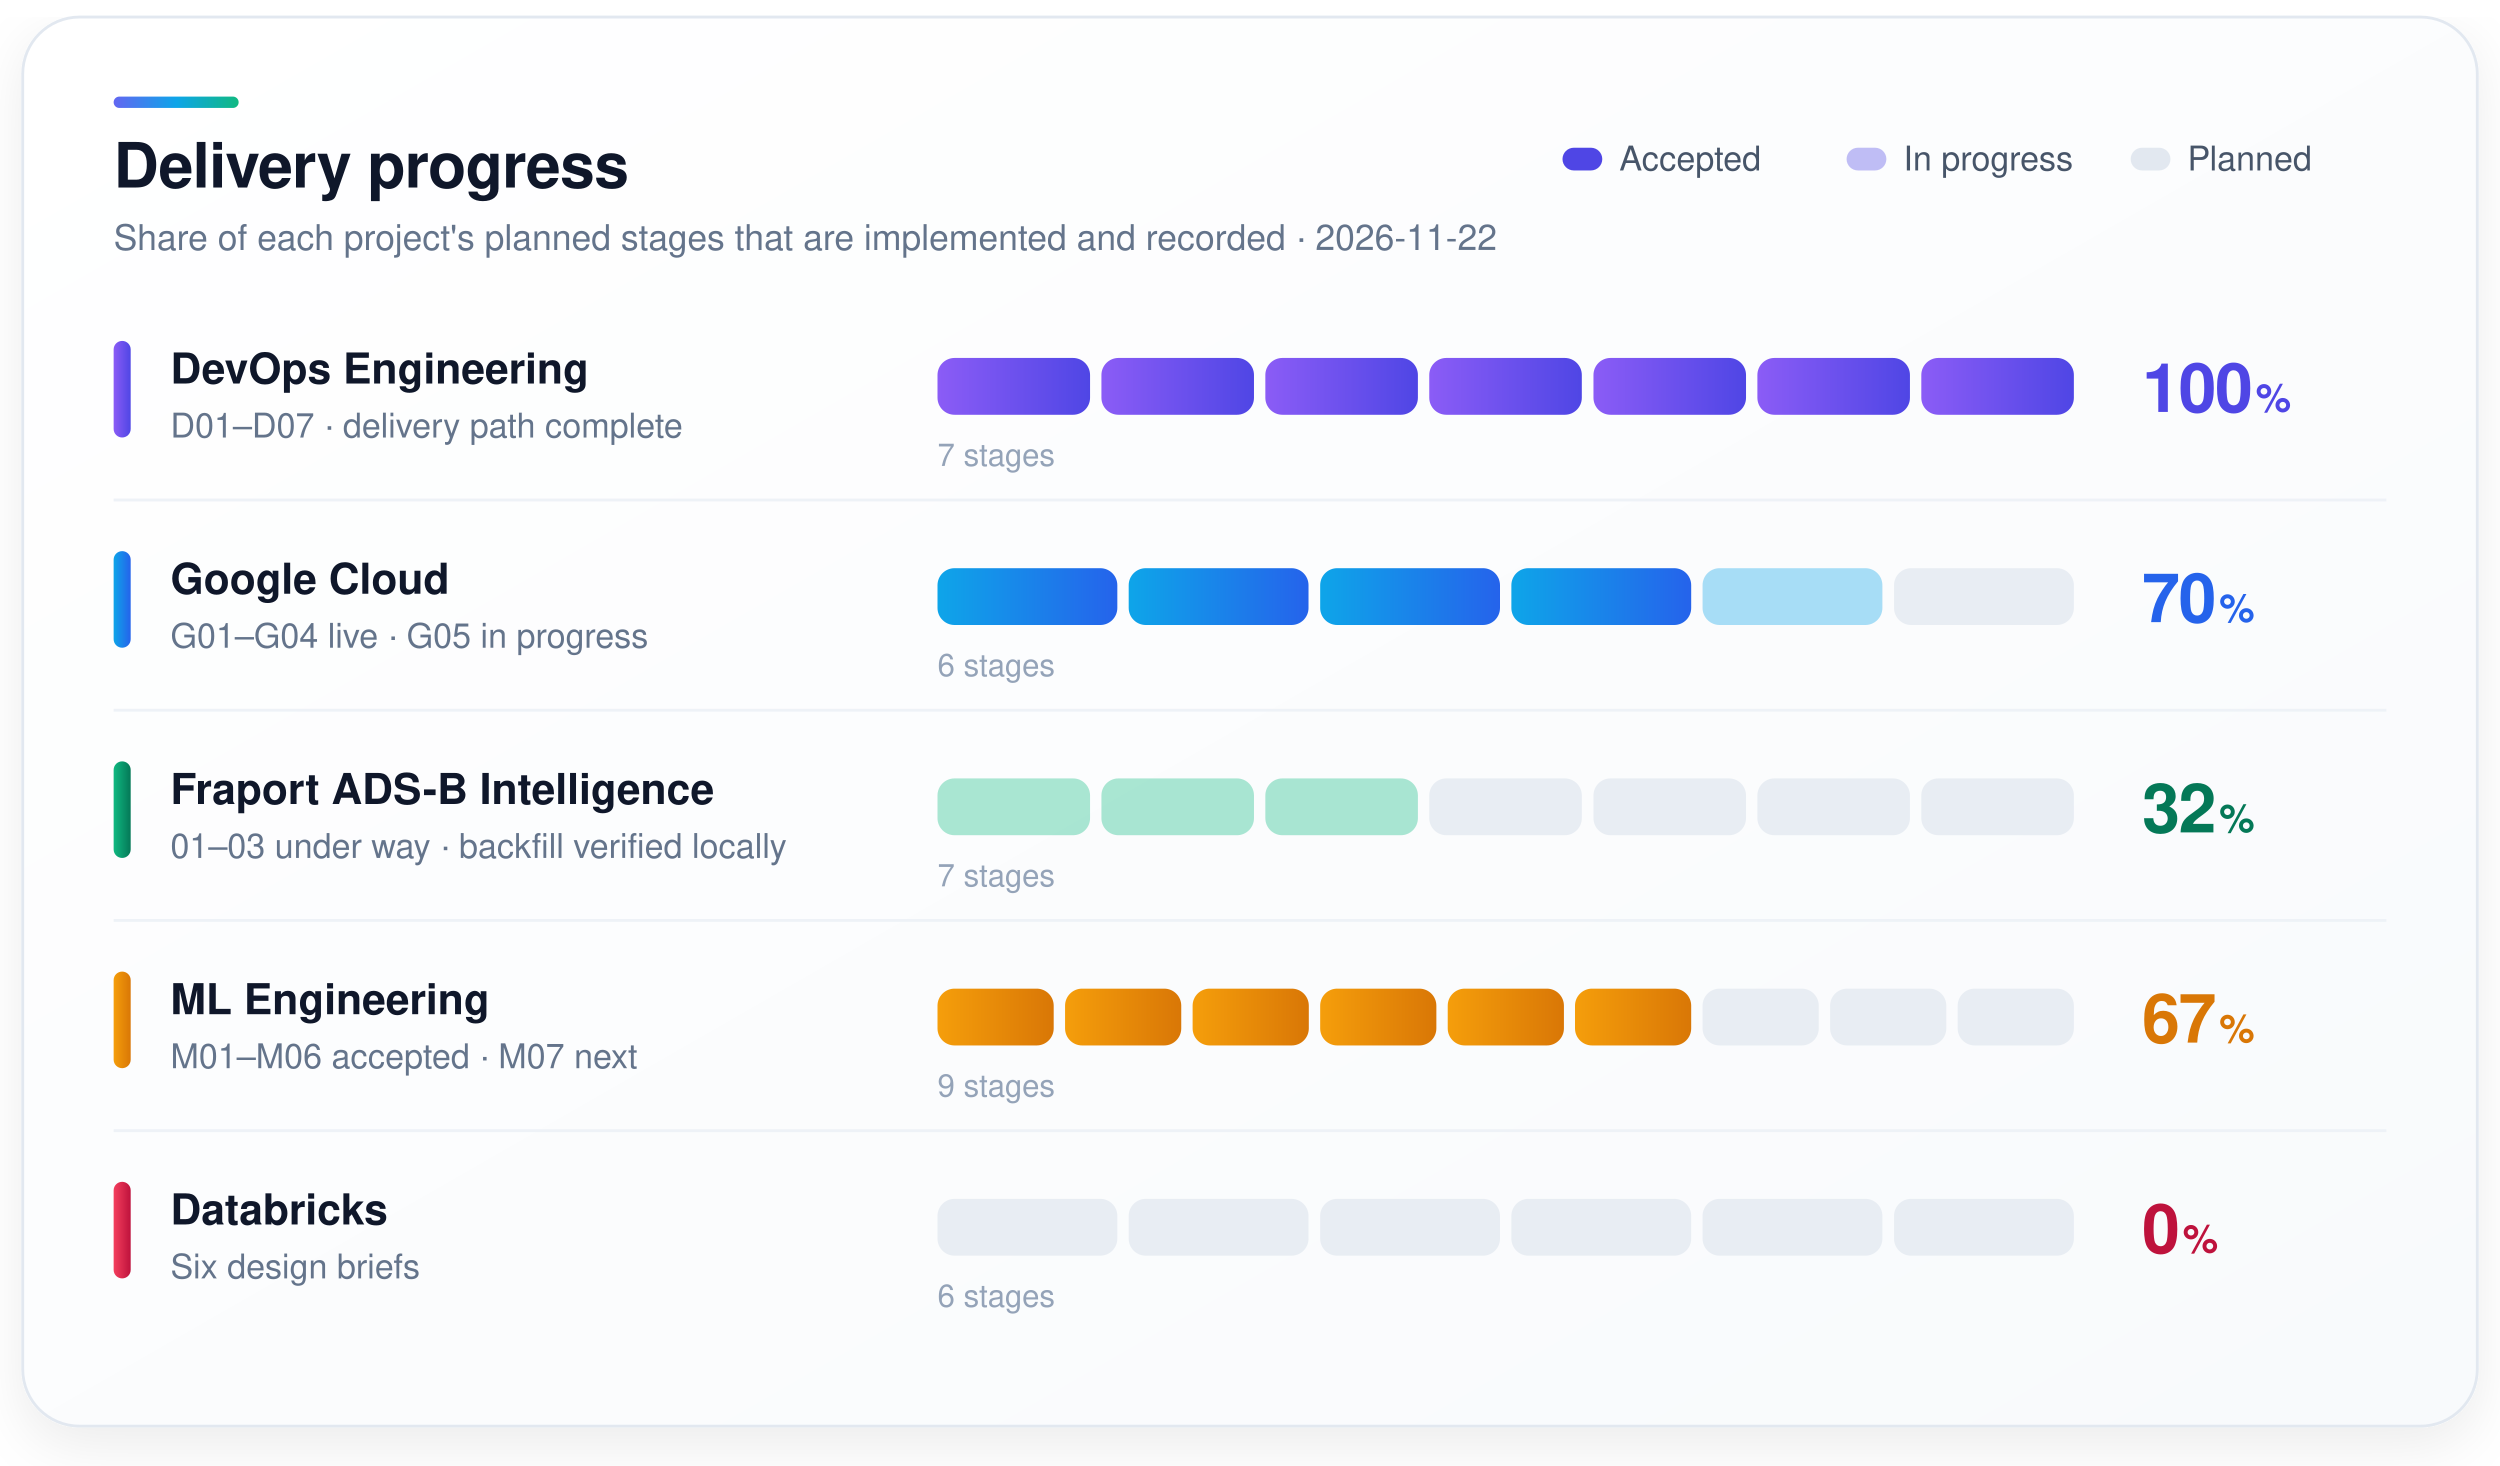
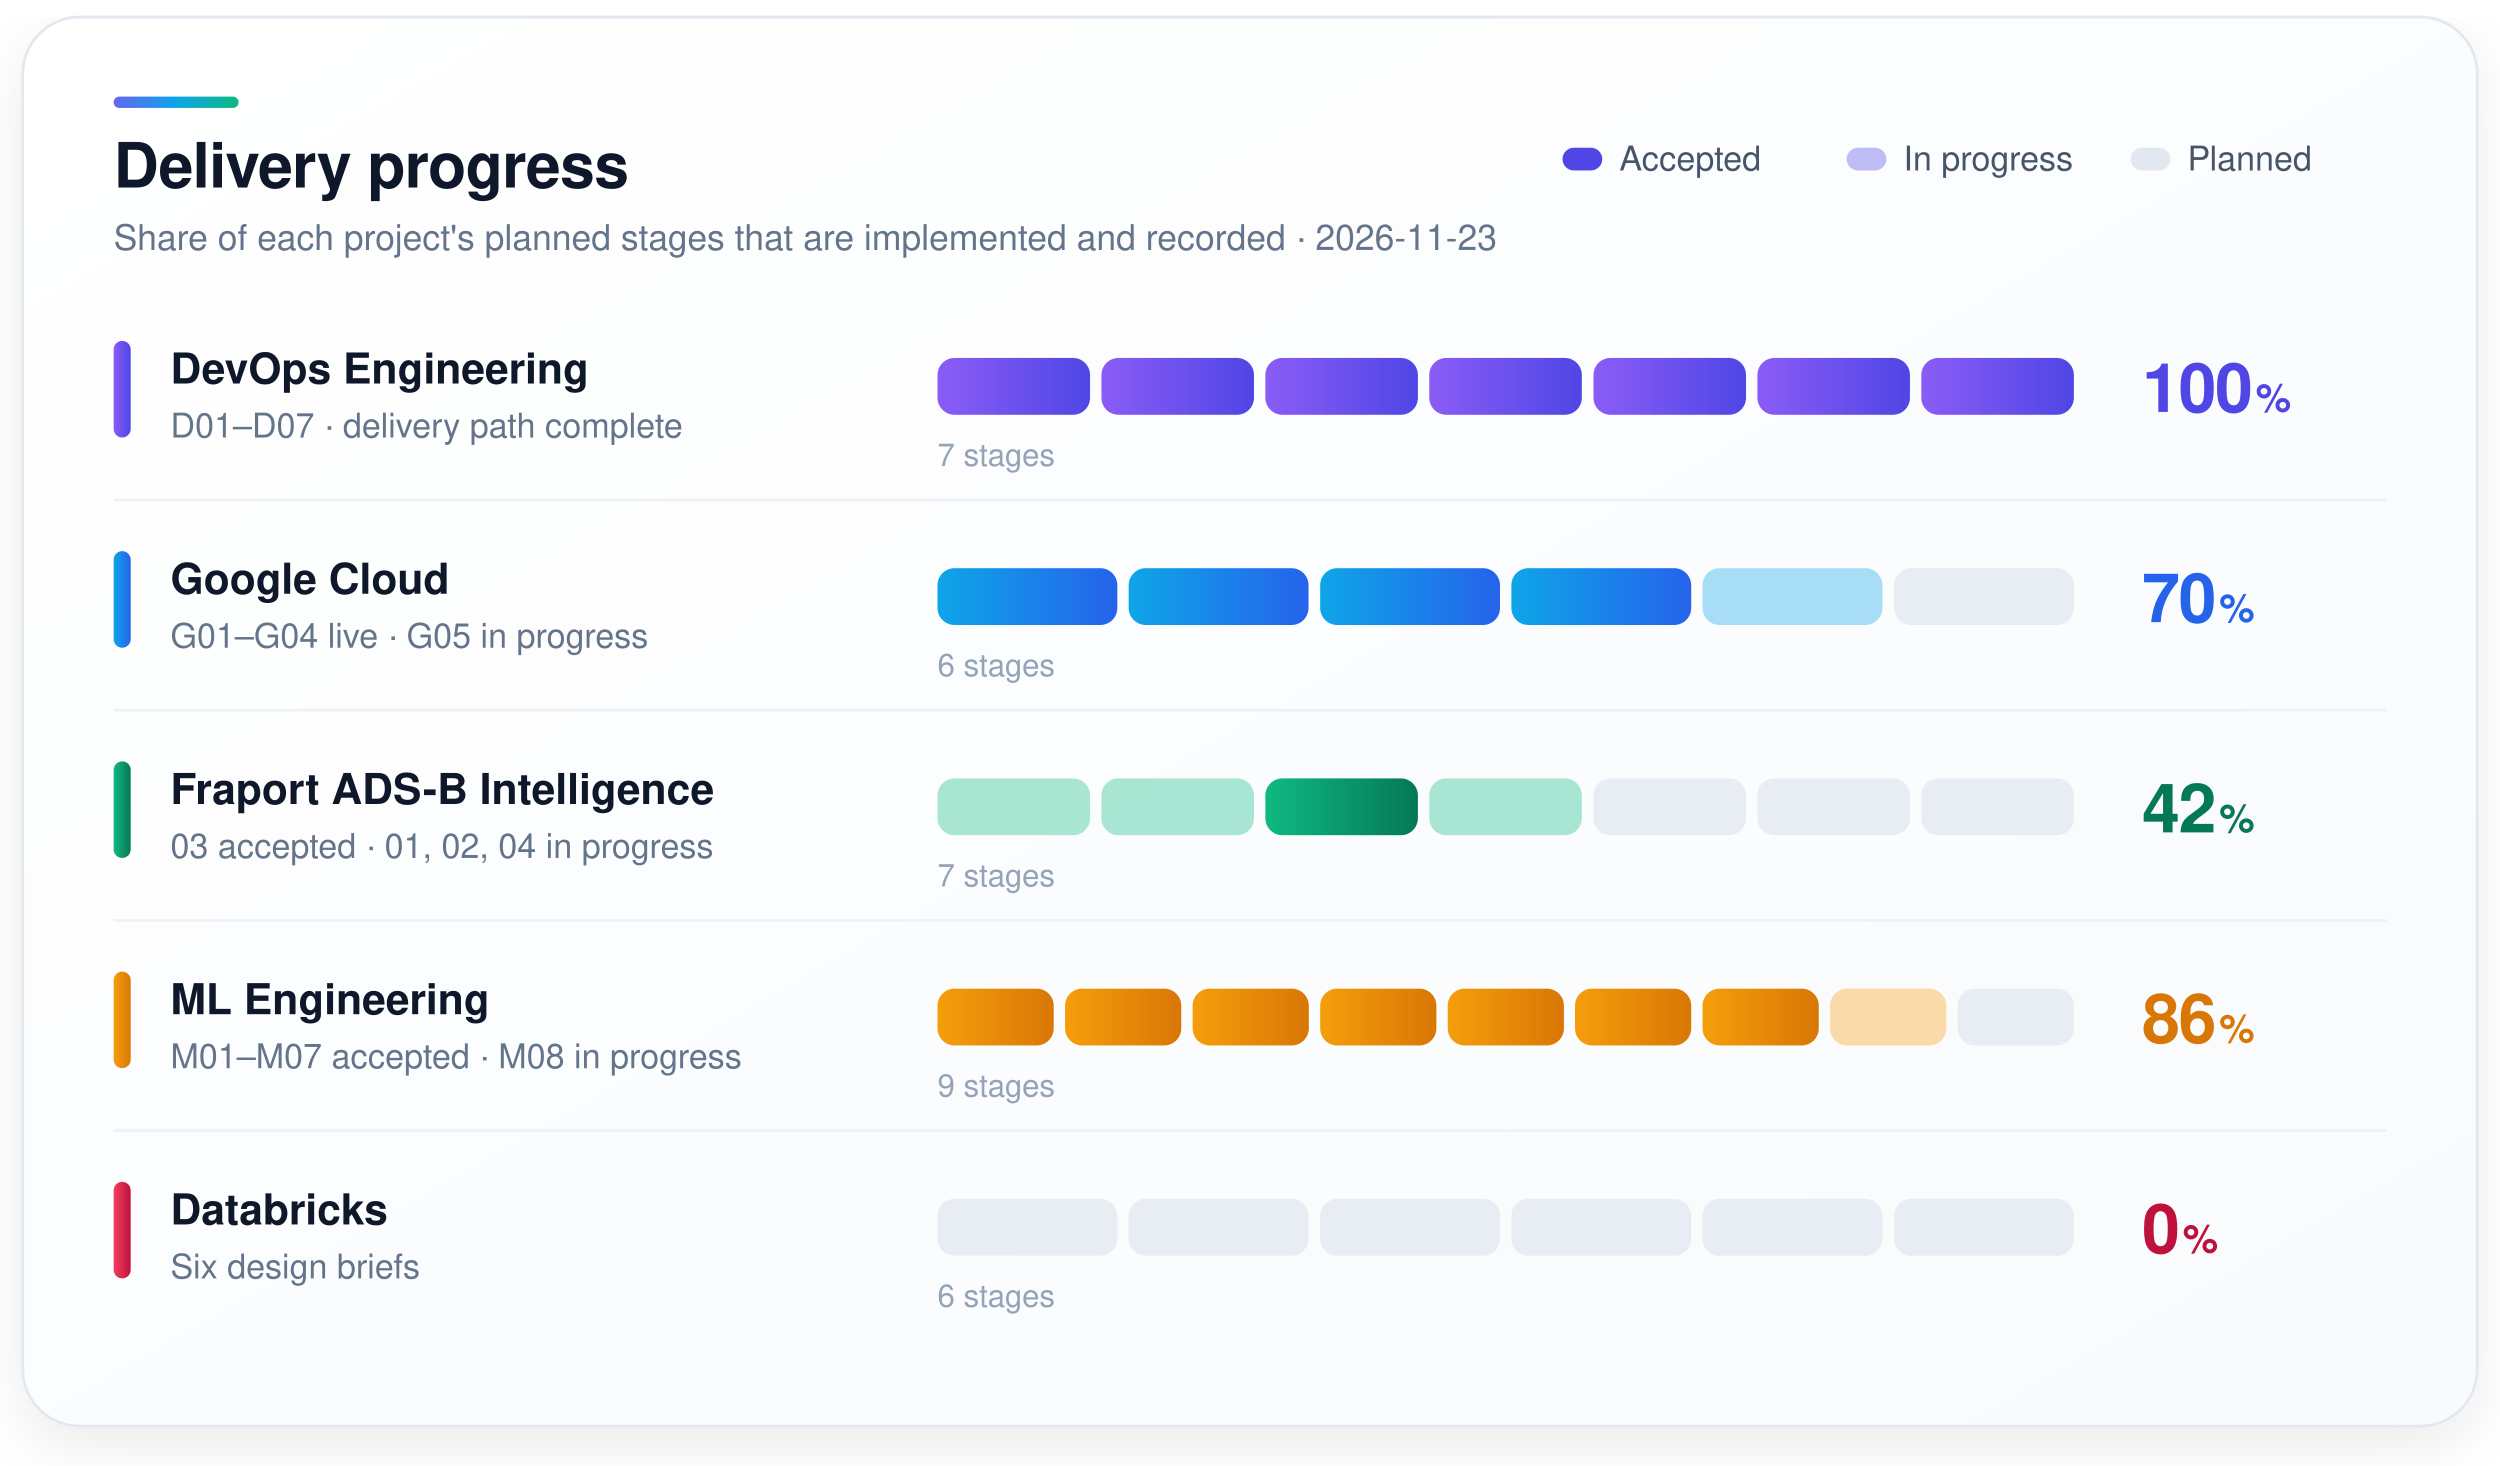
<svg xmlns="http://www.w3.org/2000/svg" width="880" height="516" viewBox="0 0 880 516" font-family="Segoe UI, -apple-system, Helvetica, Arial, sans-serif">
  <defs>
    <linearGradient id="bg" x1="0" y1="0" x2="1" y2="1">
      <stop offset="0" stop-color="#ffffff" />
      <stop offset="1" stop-color="#f8fafc" />
    </linearGradient>
    <linearGradient id="hl" x1="0" x2="1">
      <stop offset="0" stop-color="#6366f1" />
      <stop offset="0.5" stop-color="#0ea5e9" />
      <stop offset="1" stop-color="#10b981" />
    </linearGradient>
    <filter id="sh" x="-5%" y="-5%" width="110%" height="115%">
      <feDropShadow dx="0" dy="6" stdDeviation="10" flood-color="#0f172a" flood-opacity="0.08" />
    </filter>
    <linearGradient id="g0" x1="0" x2="1">
      <stop offset="0" stop-color="#8b5cf6" />
      <stop offset="1" stop-color="#4f46e5" />
    </linearGradient>
    <linearGradient id="g1" x1="0" x2="1">
      <stop offset="0" stop-color="#0ea5e9" />
      <stop offset="1" stop-color="#2563eb" />
    </linearGradient>
    <linearGradient id="g2" x1="0" x2="1">
      <stop offset="0" stop-color="#10b981" />
      <stop offset="1" stop-color="#047857" />
    </linearGradient>
    <linearGradient id="g3" x1="0" x2="1">
      <stop offset="0" stop-color="#f59e0b" />
      <stop offset="1" stop-color="#d97706" />
    </linearGradient>
    <linearGradient id="g4" x1="0" x2="1">
      <stop offset="0" stop-color="#f43f5e" />
      <stop offset="1" stop-color="#be123c" />
    </linearGradient>
  </defs>
  <rect x="8" y="6" width="864" height="496" rx="20" fill="url(#bg)" stroke="#e2e8f0" filter="url(#sh)" />
  <rect x="40" y="34" width="44" height="4" rx="2" fill="url(#hl)" />
  <text x="40" y="66" fill="#0f172a" font-size="22" font-weight="700" letter-spacing="-0.3">Delivery progress</text>
-   <text x="40" y="88" fill="#64748b" font-size="12.5">Share of each project's planned stages that are implemented and recorded · 2026-11-22</text>
+   <text x="40" y="88" fill="#64748b" font-size="12.5">Share of each project's planned stages that are implemented and recorded · 2026-11-23</text>
  <rect x="550" y="52" width="14" height="8" rx="4" fill="#4f46e5" fill-opacity="1" />
  <text x="570" y="60" fill="#475569" font-size="12">Accepted</text>
  <rect x="650" y="52" width="14" height="8" rx="4" fill="#4f46e5" fill-opacity="0.35" />
  <text x="670" y="60" fill="#475569" font-size="12">In progress</text>
  <rect x="750" y="52" width="14" height="8" rx="4" fill="#e2e8f0" fill-opacity="1" />
  <text x="770" y="60" fill="#475569" font-size="12">Planned</text>
  <rect x="40" y="120" width="6" height="34" rx="3" fill="url(#g0)" />
  <text x="60" y="135" fill="#0f172a" font-size="15" font-weight="650">DevOps Engineering</text>
  <text x="60" y="154" fill="#64748b" font-size="12">D01–D07 · delivery path complete</text>
  <rect x="330.0" y="126" width="53.7" height="20" rx="6" fill="url(#g0)" />
  <rect x="387.7" y="126" width="53.7" height="20" rx="6" fill="url(#g0)" />
  <rect x="445.4" y="126" width="53.7" height="20" rx="6" fill="url(#g0)" />
  <rect x="503.1" y="126" width="53.7" height="20" rx="6" fill="url(#g0)" />
  <rect x="560.9" y="126" width="53.7" height="20" rx="6" fill="url(#g0)" />
  <rect x="618.6" y="126" width="53.7" height="20" rx="6" fill="url(#g0)" />
  <rect x="676.3" y="126" width="53.7" height="20" rx="6" fill="url(#g0)" />
  <text x="754" y="145" fill="#4f46e5" font-size="24" font-weight="700" letter-spacing="-0.5">100<tspan font-size="14" font-weight="600" dx="1">%</tspan>
  </text>
  <text x="330" y="164" fill="#94a3b8" font-size="11">7 stages</text>
  <line x1="40" x2="840" y1="176" y2="176" stroke="#eef2f7" />
  <rect x="40" y="194" width="6" height="34" rx="3" fill="url(#g1)" />
  <text x="60" y="209" fill="#0f172a" font-size="15" font-weight="650">Google Cloud</text>
  <text x="60" y="228" fill="#64748b" font-size="12">G01–G04 live · G05 in progress</text>
  <rect x="330.0" y="200" width="63.3" height="20" rx="6" fill="url(#g1)" />
  <rect x="397.3" y="200" width="63.3" height="20" rx="6" fill="url(#g1)" />
  <rect x="464.7" y="200" width="63.3" height="20" rx="6" fill="url(#g1)" />
  <rect x="532.0" y="200" width="63.3" height="20" rx="6" fill="url(#g1)" />
  <rect x="599.3" y="200" width="63.3" height="20" rx="6" fill="#0ea5e9" fill-opacity="0.35" />
  <rect x="666.7" y="200" width="63.3" height="20" rx="6" fill="#e8edf3" />
  <text x="754" y="219" fill="#2563eb" font-size="24" font-weight="700" letter-spacing="-0.5">70<tspan font-size="14" font-weight="600" dx="1">%</tspan>
  </text>
  <text x="330" y="238" fill="#94a3b8" font-size="11">6 stages</text>
  <line x1="40" x2="840" y1="250" y2="250" stroke="#eef2f7" />
  <rect x="40" y="268" width="6" height="34" rx="3" fill="url(#g2)" />
  <text x="60" y="283" fill="#0f172a" font-size="15" font-weight="650">Fraport ADS-B Intelligence</text>
-   <text x="60" y="302" fill="#64748b" font-size="12">01–03 under way · backfill verified locally</text>
+   <text x="60" y="302" fill="#64748b" font-size="12">03 accepted · 01, 02, 04 in progress</text>
  <rect x="330.0" y="274" width="53.7" height="20" rx="6" fill="#10b981" fill-opacity="0.35" />
  <rect x="387.7" y="274" width="53.7" height="20" rx="6" fill="#10b981" fill-opacity="0.35" />
-   <rect x="445.4" y="274" width="53.7" height="20" rx="6" fill="#10b981" fill-opacity="0.35" />
-   <rect x="503.1" y="274" width="53.7" height="20" rx="6" fill="#e8edf3" />
+   <rect x="445.4" y="274" width="53.7" height="20" rx="6" fill="url(#g2)" />
+   <rect x="503.1" y="274" width="53.7" height="20" rx="6" fill="#10b981" fill-opacity="0.35" />
  <rect x="560.9" y="274" width="53.7" height="20" rx="6" fill="#e8edf3" />
  <rect x="618.6" y="274" width="53.7" height="20" rx="6" fill="#e8edf3" />
  <rect x="676.3" y="274" width="53.7" height="20" rx="6" fill="#e8edf3" />
-   <text x="754" y="293" fill="#047857" font-size="24" font-weight="700" letter-spacing="-0.5">32<tspan font-size="14" font-weight="600" dx="1">%</tspan>
+   <text x="754" y="293" fill="#047857" font-size="24" font-weight="700" letter-spacing="-0.5">42<tspan font-size="14" font-weight="600" dx="1">%</tspan>
  </text>
  <text x="330" y="312" fill="#94a3b8" font-size="11">7 stages</text>
  <line x1="40" x2="840" y1="324" y2="324" stroke="#eef2f7" />
  <rect x="40" y="342" width="6" height="34" rx="3" fill="url(#g3)" />
  <text x="60" y="357" fill="#0f172a" font-size="15" font-weight="650">ML Engineering</text>
-   <text x="60" y="376" fill="#64748b" font-size="12">M01–M06 accepted · M07 next</text>
+   <text x="60" y="376" fill="#64748b" font-size="12">M01–M07 accepted · M08 in progress</text>
  <rect x="330.0" y="348" width="40.9" height="20" rx="6" fill="url(#g3)" />
  <rect x="374.9" y="348" width="40.9" height="20" rx="6" fill="url(#g3)" />
  <rect x="419.8" y="348" width="40.9" height="20" rx="6" fill="url(#g3)" />
  <rect x="464.7" y="348" width="40.9" height="20" rx="6" fill="url(#g3)" />
  <rect x="509.6" y="348" width="40.9" height="20" rx="6" fill="url(#g3)" />
  <rect x="554.4" y="348" width="40.9" height="20" rx="6" fill="url(#g3)" />
-   <rect x="599.3" y="348" width="40.9" height="20" rx="6" fill="#e8edf3" />
-   <rect x="644.2" y="348" width="40.9" height="20" rx="6" fill="#e8edf3" />
+   <rect x="599.3" y="348" width="40.9" height="20" rx="6" fill="url(#g3)" />
+   <rect x="644.2" y="348" width="40.9" height="20" rx="6" fill="#f59e0b" fill-opacity="0.35" />
  <rect x="689.1" y="348" width="40.9" height="20" rx="6" fill="#e8edf3" />
-   <text x="754" y="367" fill="#d97706" font-size="24" font-weight="700" letter-spacing="-0.5">67<tspan font-size="14" font-weight="600" dx="1">%</tspan>
+   <text x="754" y="367" fill="#d97706" font-size="24" font-weight="700" letter-spacing="-0.5">86<tspan font-size="14" font-weight="600" dx="1">%</tspan>
  </text>
  <text x="330" y="386" fill="#94a3b8" font-size="11">9 stages</text>
  <line x1="40" x2="840" y1="398" y2="398" stroke="#eef2f7" />
  <rect x="40" y="416" width="6" height="34" rx="3" fill="url(#g4)" />
  <text x="60" y="431" fill="#0f172a" font-size="15" font-weight="650">Databricks</text>
  <text x="60" y="450" fill="#64748b" font-size="12">Six design briefs</text>
  <rect x="330.0" y="422" width="63.3" height="20" rx="6" fill="#e8edf3" />
  <rect x="397.3" y="422" width="63.3" height="20" rx="6" fill="#e8edf3" />
  <rect x="464.7" y="422" width="63.3" height="20" rx="6" fill="#e8edf3" />
  <rect x="532.0" y="422" width="63.3" height="20" rx="6" fill="#e8edf3" />
  <rect x="599.3" y="422" width="63.3" height="20" rx="6" fill="#e8edf3" />
  <rect x="666.7" y="422" width="63.3" height="20" rx="6" fill="#e8edf3" />
  <text x="754" y="441" fill="#be123c" font-size="24" font-weight="700" letter-spacing="-0.5">0<tspan font-size="14" font-weight="600" dx="1">%</tspan>
  </text>
  <text x="330" y="460" fill="#94a3b8" font-size="11">6 stages</text>
</svg>
